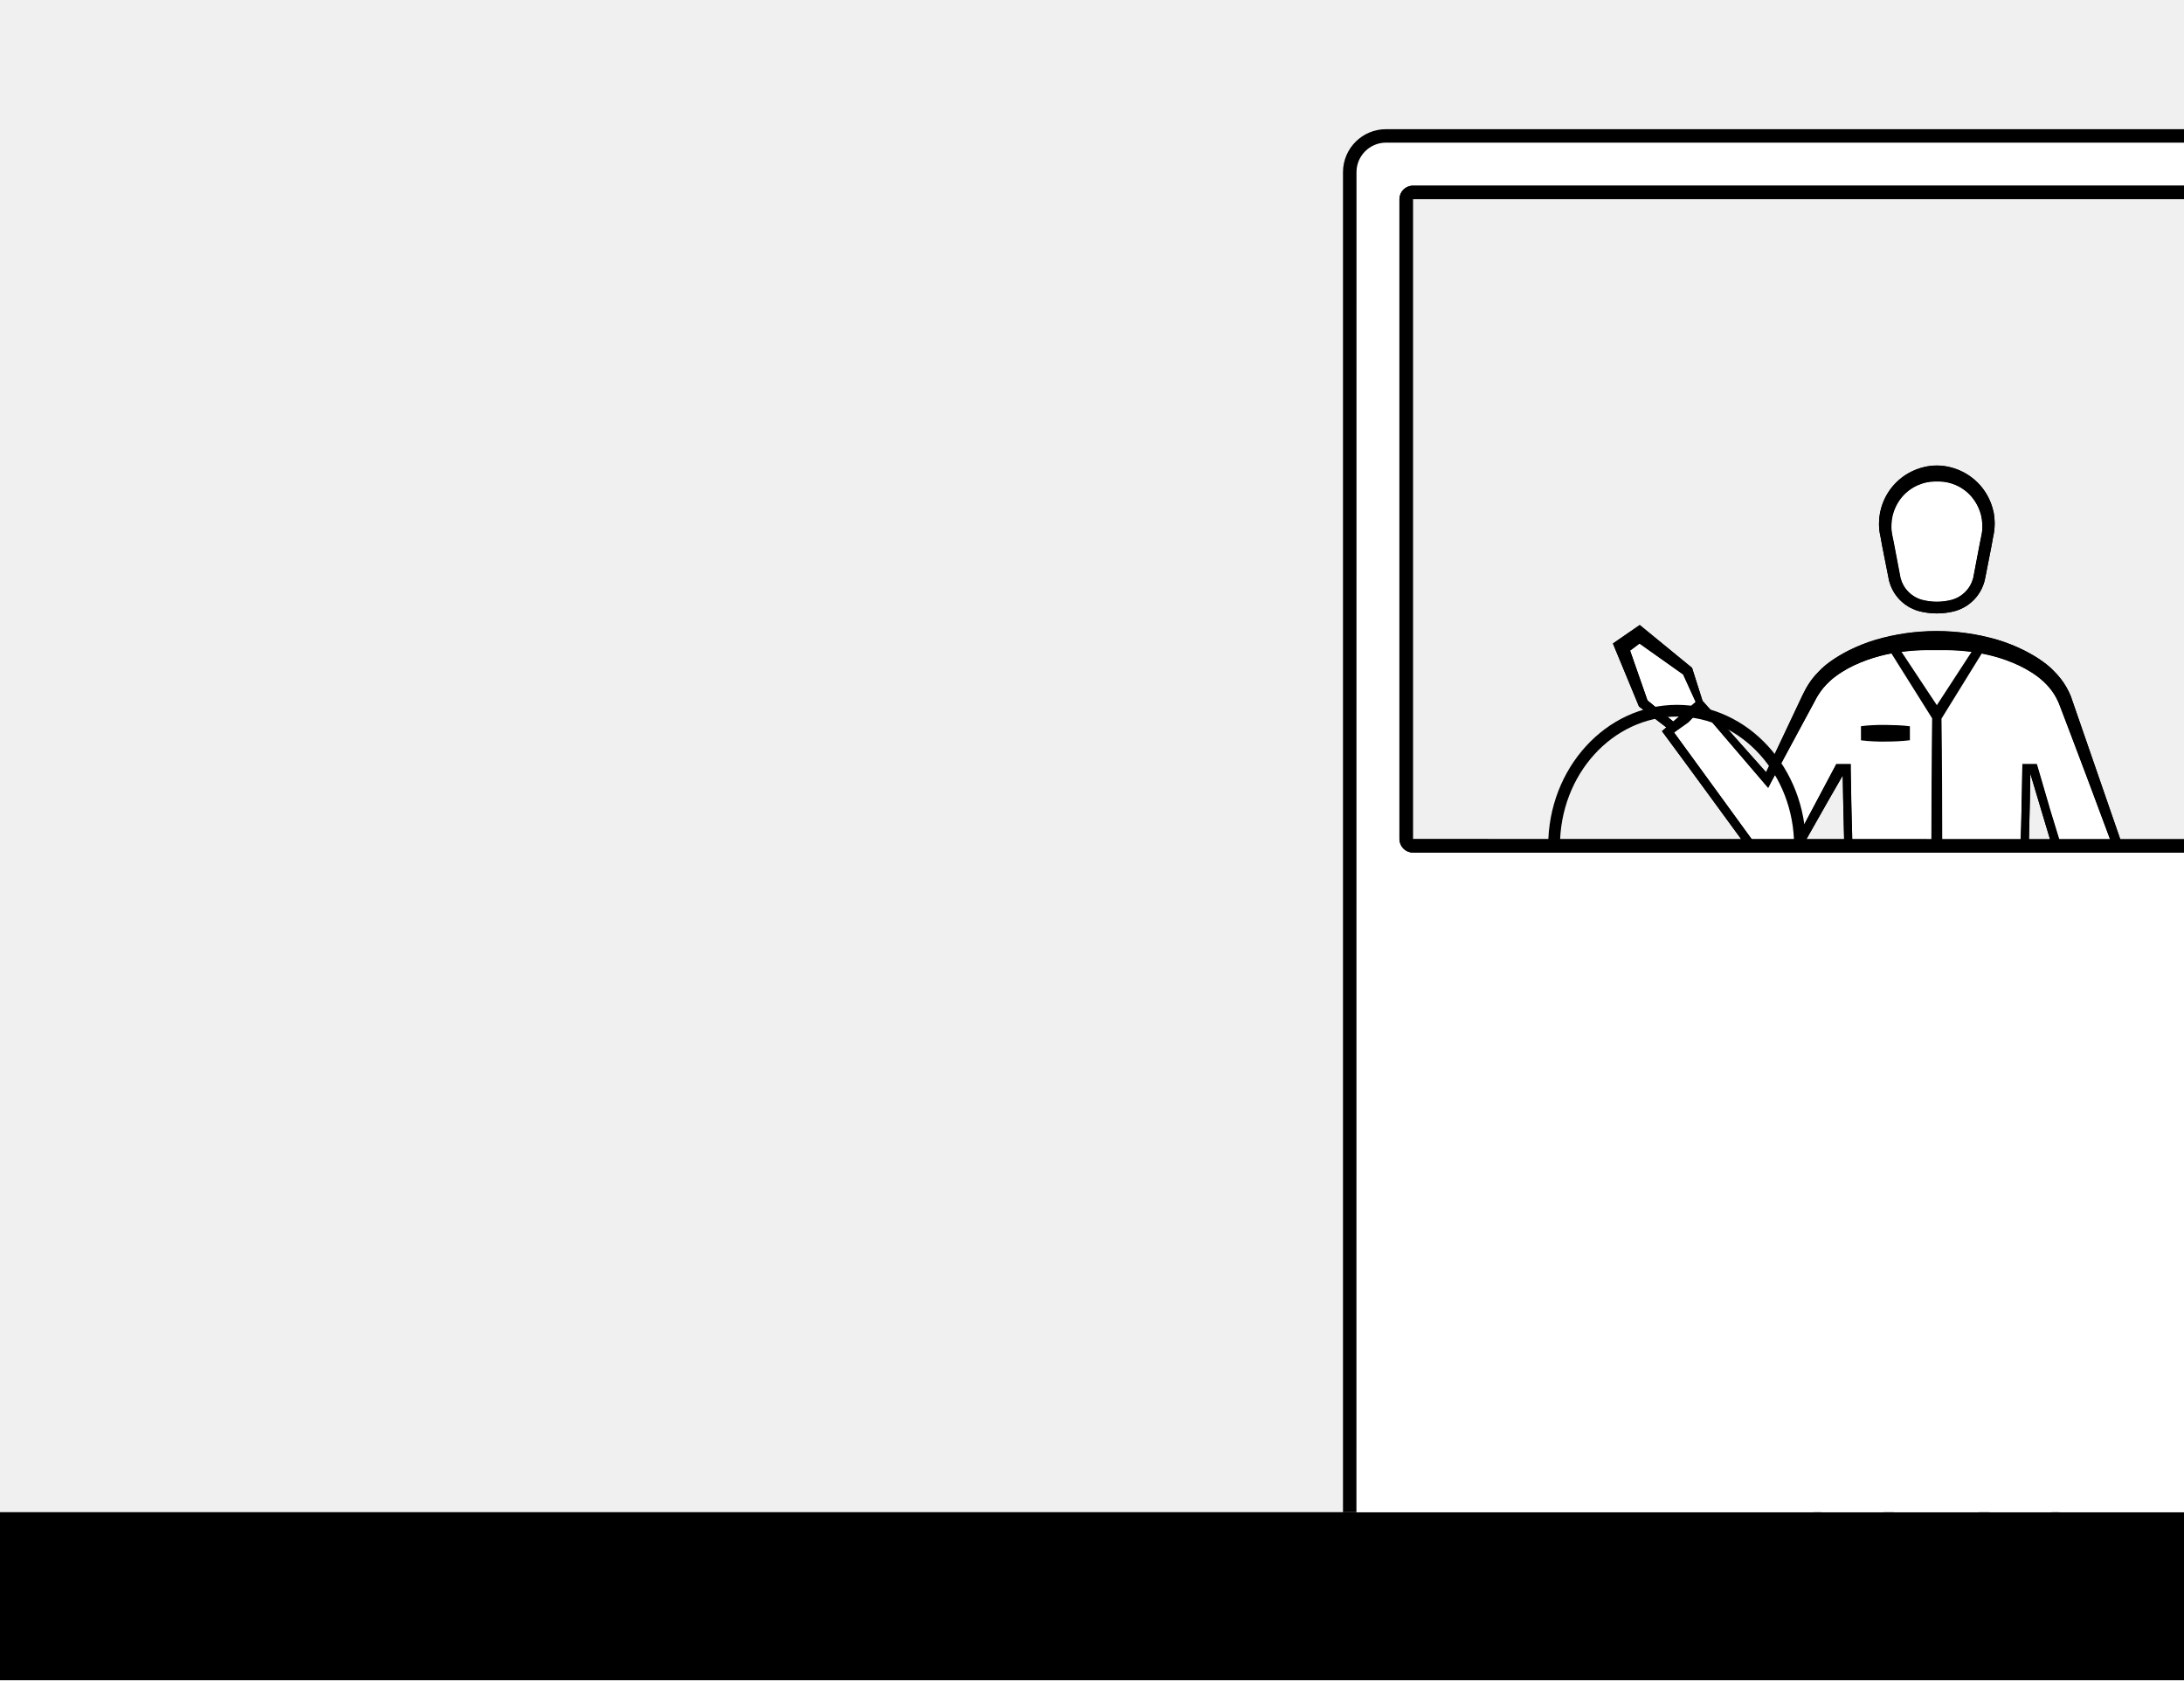
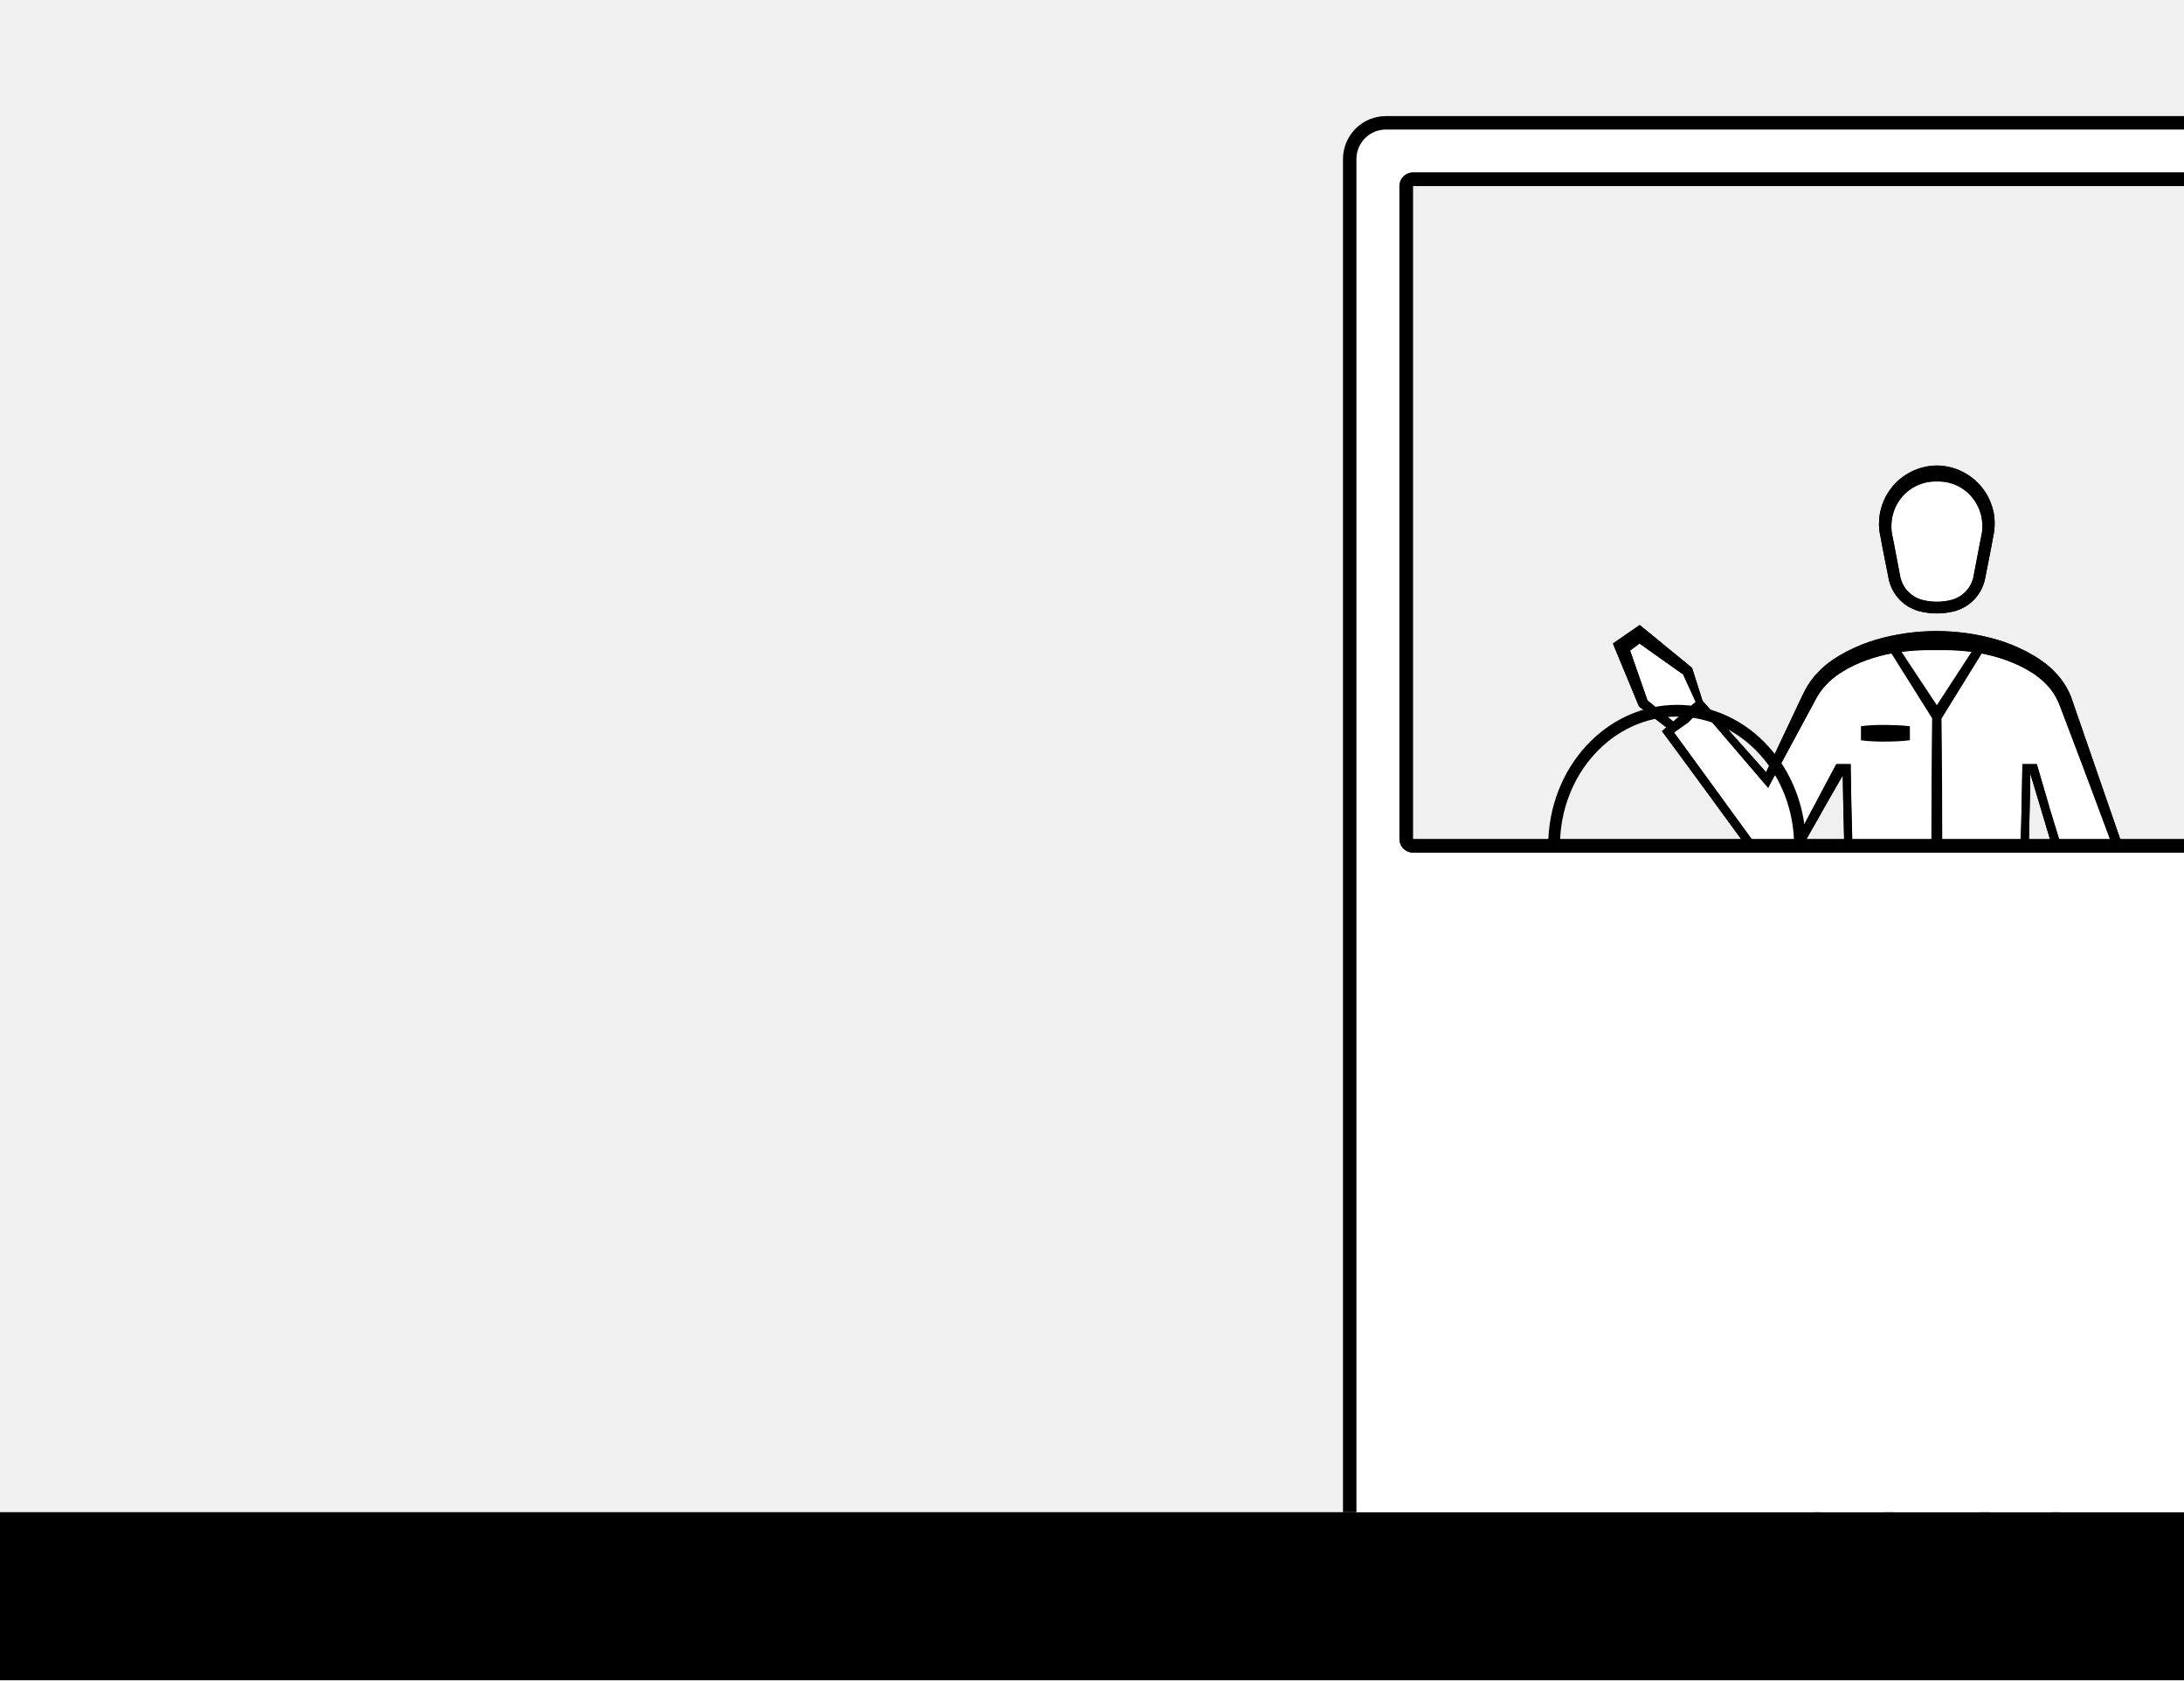
<svg xmlns="http://www.w3.org/2000/svg" id="Capa_1" data-name="Capa 1" viewBox="0 0 1300 1000">
  <defs>
-     <style>.cls-1{fill:#fff;}</style>
+     <style>.cls-1{fill:#fff;}.cls-2,.cls-3{fill:none;stroke:#000;stroke-linejoin:round;}.cls-2{stroke-width:8px;}.cls-3{stroke-width:7px;}</style>
  </defs>
  <path d="M960.1,383l1.27,3.08,13.89,33.55h0l.36.85.59.45,15.73,12-.87.74h0l-1.77,1.48,1.43,1.94c8.25,11.17,16.5,22.31,24.67,33.52l12.27,16.8,6.15,8.4,3.06,4.19,1.54,2.1.77,1c.28.36.64.79,1,1.14a22,22,0,0,0,1.77,1.71,21.36,21.36,0,0,0,5.7,3.55,23.43,23.43,0,0,0,2.26.81,21.42,21.42,0,0,0,5.72.86,20.29,20.29,0,0,0,5.75-.66,21.54,21.54,0,0,0,10-5.71,21.85,21.85,0,0,0,3.48-4.63l2.56-4.52,7.6-13.4,2.65-4.69c2.79-4.91,5.61-9.79,8.44-14.69l.78-1.35.22,11.92V474l1.19,50.91,0-.13,0,.23v-.1L1087.89,602v.2l-2.3,38.47L1084.43,660l-.29,4.82c-.08,1.6-.11,3.21-.17,4.82l-.3,9.66-1.23,38.61-1.08,38.6-.54,19.31c-.12,3.23-.1,6.44-.15,9.66l-.08,9.65-.38,38.62-.65,77.23v1.69h1.65l2.25,0-6.57,10.81-16,6.05-8.48,3.21c-2.81,1.07-5.66,2.11-8.46,3.23l-2.18.84v17.45h3.43l77.62,0h3.48v-3.47l0-10,0-10,.06-19.84v0l11.27-129.51c.13-1.35.22-2.7.39-4l.5-4,1-8.06,2-16.15,4.1-32.28,7-54.86,7,54.86,4.1,32.28,2,16.15,1,8.06.52,4c.16,1.34.24,2.69.37,4L1179,911v0l.06,19.84,0,10,0,10v3.47h3.48l77.62,0h3.42V936.74l-2.17-.84c-2.81-1.12-5.64-2.16-8.47-3.23l-8.47-3.21-16-6.05-6.57-10.81,2.24,0h1.66v-1.69l-.65-77.23-.38-38.62-.09-9.65c0-3.22,0-6.43-.14-9.66l-.55-19.31-1.08-38.6-1.22-38.61-.31-9.66c-.06-1.61-.08-3.22-.17-4.82l-.28-4.82-1.15-19.29-2.3-38.47V602l-10.35-77.06v0l1.2-50.91v-.54l.23-13.1L1215,482l9.8,32.7-2.56,43.74-2.32,39.67v.09l0,.13,2.33,20.15.07.6.75.87h0l5.46,5.91,13.37,14.51,4.77,5.17,1,1.1,2.19,2.38,15.11-9.78-1.43-2.49h0l-13.28-24.15-3.73-6.77-3-5.56,2,0,1,0,.74,0,.32-1.75,2.78-15.38,1.64-9,4.27-24.4,4.28-24.41,2.14-12.21c.18-1,.35-2,.53-3.07a20.9,20.9,0,0,0,.19-3.54,21.48,21.48,0,0,0-1.35-6.93l.1.31-29.61-85.61a43.82,43.82,0,0,0-6-10.38,46.91,46.91,0,0,0-4-4.49c-.36-.37-.69-.67-1-1l-.51-.5-.57-.53c-.38-.36-.76-.67-1.15-1s-.75-.65-1.14-1a74,74,0,0,0-9.9-6.5c-.67-.38-1.34-.74-2-1.1l-1.28-.65-.21-.11a100.8,100.8,0,0,0-15.76-6.26,129.45,129.45,0,0,0-72.71,0,101.08,101.08,0,0,0-15.75,6.26l-.22.11-1.27.65c-.68.36-1.35.72-2,1.1a73.27,73.27,0,0,0-9.89,6.5c-.39.3-.78.62-1.16,1s-.76.64-1.14,1l-.58.53-.5.5c-.35.33-.69.63-1,1a46.91,46.91,0,0,0-4,4.49,37.29,37.29,0,0,0-2.26,3.22c-.1.13-.19.27-.28.41a.51.51,0,0,0-.09.16c-.25.39-.49.79-.73,1.2s-.41.71-.61,1.07c-.38.67-.8,1.47-1.1,2.12l-1,2L1065,430.53l-13.75,29.07-37.84-42.51-6-18.9-.25-.74-.76-.62-28.09-23h0L976.05,372l-2.54,1.75-10.64,7.34Zm10.25,4.21,5.57-4.17,25.94,18.38,7.94,17.4.17.39.19.2h0L1050,466l2.52,2.95,1.81-3.54h0l2.3-4.27,14.82-27.5,8.57-15.88,1.07-2,.26-.5.24-.41.49-.83c.38-.64.8-1.25,1.23-1.85a.23.23,0,0,1,.07-.1,34.15,34.15,0,0,1,2.13-2.82,40.31,40.31,0,0,1,3.37-3.55c.27-.26.66-.59,1-.88l.49-.46.43-.36.66-.55.2-.14,0,0c.38-.31.79-.62,1.21-.93,1.06-.8,2.18-1.56,3.33-2.29a72.23,72.23,0,0,1,7.23-4,91.26,91.26,0,0,1,15.72-5.7,113.28,113.28,0,0,1,28.18-3.53c.5,0,1,0,1.49,0h7.71q.75,0,1.5,0a113.4,113.4,0,0,1,28.18,3.53,91.15,91.15,0,0,1,15.71,5.7,69.06,69.06,0,0,1,7.23,4c1.15.73,2.29,1.49,3.34,2.29.42.31.83.62,1.21.93v0l.2.14.67.55.43.36.49.46c.33.29.71.62,1,.88a41.84,41.84,0,0,1,3.37,3.55,34.65,34.65,0,0,1,5.16,8.22c.18.37.33.74.48,1.12l.23.57.24.64,1,2.62,2,5.25,4,10.49,7.94,21c.78,2.05,1.56,4.11,2.32,6.17,4.51,12,8.93,24,13.42,36l.1.34a16.47,16.47,0,0,1,1.15,5.09,17.93,17.93,0,0,1-.1,2.64l-.46,3-1.88,12.22-3.76,24.44-1.26,8.17-2.51,16.29-1.49,9.14-2.24,13.84h-6.36l1,2.44.06.14,4,9.6,5.41,12.89,6.21,14.77-3.17,1.9-2.06-2-4.29-4.06-16.8-16-1.79-12.46-.82-5.73.1-1.9,4.4-81.55h0l0-.53-.15-.49L1219.66,480l0-.14-7.35-25.17h-8.62l-.06,3.14-.29,16.77-.39,16.76c-.12,5.59-.31,11.19-.47,16.77l-.5,16.77v.22l0,.32,2.24,19.36,2.09,19.36,2.16,19.36,2.33,19.2,0-.56,0,.69,0-.13,1,19c.33,6.41.67,12.84,1.07,19.24.72,12.84,1.67,25.66,2,38.53l2.91,77.1.75,19.27c.15,3.22.16,6.43.24,9.65l.2,9.65.77,38.58c.48,24.9,1.08,49.78,1.66,74.67l-2.44.1h-3.73l1.58,3.49,6.83,15.19.48,1,1.16.46,30.87,12.43-.82,2.91-63.6-.42-3.62,0h-1.31L1186,927c-.17-2.06-.32-4.13-.43-6.19-.1-1.66-.16-3.32-.23-5l-.08-3.43-.09-1.77-.06-1.09h0l-5.76-63.79-2.77-32.45-1.37-16.23-1.29-16.23c-.12-1.36-.19-2.72-.35-4.06l-.49-4-1-8.08-1.9-16.18-3.68-32.36c-2.35-21.59-4.71-43.17-6.72-64.81l-.28-2.81h-13.71l-.28,2.81c-2,21.64-4.36,43.22-6.72,64.81l-3.67,32.36-1.9,16.18-1,8.08-.48,4c-.16,1.34-.23,2.7-.35,4.06l-1.29,16.23-1.37,16.23L1126,845.77l-5.77,63.79h0l0,1.09-.09,1.77-.08,3.43c-.08,1.66-.13,3.32-.23,5-.11,2.06-.25,4.13-.43,6.19l-.84,16.58h-1.31l-3.63,0-63.6.42-.81-2.91L1080,928.72l1.15-.46.48-1,6.83-15.19,1.57-3.49h-3.73l-2.43-.1c.57-24.89,1.18-49.77,1.65-74.67l.78-38.58.19-9.65c.09-3.22.1-6.43.25-9.65l.74-19.27,2.92-77.1c.34-12.87,1.28-25.69,2-38.53.4-6.4.75-12.83,1.07-19.24l1-19v.13l0-.69,0,.56,2.34-19.2L1099,564.2l2.09-19.36,2.24-19.36,0-.32v-.22l-.5-16.77c-.16-5.58-.34-11.18-.47-16.77l-.4-16.76-.29-16.77,0-3.14H1093l-23.25,43.77,0,.05a16.7,16.7,0,0,1-2.12,2.7,16.43,16.43,0,0,1-7.55,4.43,16.2,16.2,0,0,1-12.17-1.57,16.38,16.38,0,0,1-4-3.22c-.26-.29-.44-.49-.69-.81l0-.07-.71-1-1.53-2.1-3.06-4.2-6.1-8.4-12.23-16.8-23-31.58,1.17-1.06,2.39-2.17-2.54-2.08h0l-16.86-13.81Z" />
  <path class="cls-1" d="M997.55,430.64l2.54,2.08-2.39,2.17L996.53,436l23,31.58,12.23,16.8,6.1,8.4,3.06,4.2,1.53,2.1.71,1,0,.07c.25.32.43.52.69.81a16.38,16.38,0,0,0,4,3.22,16.2,16.2,0,0,0,12.17,1.57,16.43,16.43,0,0,0,7.55-4.43,16.7,16.7,0,0,0,2.12-2.7l0-.05L1093,454.73h8.62l0,3.14.29,16.77.4,16.76c.13,5.59.31,11.19.47,16.77l.5,16.77v.22l0,.32-2.24,19.36L1099,564.2l-2.16,19.36-2.34,19.2-1,19c-.32,6.41-.67,12.84-1.07,19.24-.72,12.84-1.66,25.66-2,38.53l-2.92,77.1-.74,19.27c-.15,3.22-.16,6.43-.25,9.65l-.19,9.65-.78,38.58c-.47,24.9-1.08,49.78-1.65,74.67l2.43.1h3.73l-1.57,3.49-6.83,15.19-.48,1-1.15.46-30.88,12.43.81,2.91,63.6-.42,3.63,0h1.31l.84-16.58c.18-2.06.32-4.13.43-6.19.1-1.66.15-3.32.23-5l.08-3.43.09-1.77,0-1.09h0l5.77-63.79,2.77-32.45,1.37-16.23,1.29-16.23c.12-1.36.19-2.72.35-4.06l.48-4,1-8.08,1.9-16.18,3.67-32.36c2.36-21.59,4.72-43.17,6.72-64.81l.28-2.81h13.71l.28,2.81c2,21.64,4.37,43.22,6.72,64.81l3.68,32.36,1.9,16.18,1,8.08.49,4c.16,1.34.23,2.7.35,4.06l1.29,16.23,1.37,16.23,2.77,32.45,5.76,63.79h0l.06,1.09.09,1.77.08,3.43c.07,1.66.13,3.32.23,5,.11,2.06.26,4.13.43,6.19l.84,16.58h1.31l3.62,0,63.6.42.82-2.91-30.87-12.43-1.16-.46-.48-1L1216.81,912l-1.58-3.49H1219l2.44-.1c-.58-24.89-1.18-49.77-1.66-74.67L1219,795.2l-.2-9.65c-.08-3.22-.09-6.43-.24-9.65l-.75-19.27-2.91-77.1c-.34-12.87-1.29-25.69-2-38.53-.4-6.4-.74-12.83-1.07-19.24l-1-19-2.33-19.2-2.16-19.36-2.09-19.36L1202,525.48l0-.32v-.22l.5-16.77c.16-5.58.35-11.18.47-16.77l.39-16.76.29-16.77.06-3.14h8.62l7.35,25.17,0,.14,10.3,33.57.15.49,0,.53h0l-4.4,81.55-.1,1.9.82,5.73,1.79,12.46,16.8,16,4.29,4.06,2.06,2,3.17-1.9-6.21-14.77-5.41-12.89-4-9.6-.06-.14-1-2.44h6.36l2.24-13.84,1.49-9.14,2.51-16.29,1.26-8.17,3.76-24.44,1.88-12.22.46-3a17.93,17.93,0,0,0,.1-2.64,16.47,16.47,0,0,0-1.15-5.09l-.1-.34c-4.49-12-8.91-24-13.42-36-.76-2.06-1.54-4.12-2.32-6.17l-7.94-21-4-10.49-2-5.25-1-2.62-.24-.64-.23-.57c-.15-.38-.3-.75-.48-1.12a34.65,34.65,0,0,0-5.16-8.22,41.84,41.84,0,0,0-3.37-3.55c-.28-.26-.66-.59-1-.88l-.49-.46-.43-.36-.67-.55-.2-.14v0c-.38-.31-.79-.62-1.21-.93-1-.8-2.19-1.56-3.34-2.29a69.06,69.06,0,0,0-7.23-4,91.15,91.15,0,0,0-15.71-5.7,113.4,113.4,0,0,0-28.18-3.53q-.75,0-1.5,0h-7.71c-.49,0-1,0-1.49,0a113.28,113.28,0,0,0-28.18,3.53,91.26,91.26,0,0,0-15.72,5.7,72.23,72.23,0,0,0-7.23,4c-1.15.73-2.27,1.49-3.33,2.29-.42.31-.83.62-1.21.93l0,0-.2.14-.66.55-.43.36-.49.46c-.33.29-.72.62-1,.88a40.31,40.31,0,0,0-3.37,3.55,34.15,34.15,0,0,0-2.13,2.82.23.23,0,0,0-.07.1c-.43.6-.85,1.21-1.23,1.85l-.49.83-.24.41-.26.5-1.07,2-8.57,15.88-14.82,27.5-2.3,4.27h0l-1.81,3.54L1050,466l-39.79-46.57h0l-.19-.2-.17-.39-7.94-17.4-25.94-18.38-5.57,4.17,10.33,29.61,16.86,13.81Z" />
  <path d="M1118.45,311.87a34.09,34.09,0,0,0,.24,3.88c.09.69.18,1.31.29,1.91l.38,1.81c.6,3.52,1.31,7.11,2,10.58l3.07,15.47.22.79A25.12,25.12,0,0,0,1135.87,361a25.94,25.94,0,0,0,5.71,2.54c1.1.33,2.08.54,3,.72s1.9.36,2.9.49a43,43,0,0,0,10.79,0c1-.13,2-.29,2.91-.49s1.88-.39,3-.72a26.23,26.23,0,0,0,5.72-2.54,25.34,25.34,0,0,0,8.76-8.88,25.71,25.71,0,0,0,2.46-5.78l.2-.75.47-2.2,2.61-13.27c.68-3.48,1.4-7.09,2-10.64l.37-1.79c.1-.6.19-1.22.28-1.91a31.83,31.83,0,0,0,.24-3.85c0-.43,0-.83,0-1.24,0-.85-.06-1.73-.15-2.6l-.4-2.85c0-.23-.1-.46-.16-.68l-.07-.28a35.12,35.12,0,0,0-6.54-13.89,34.54,34.54,0,0,0-12-9.7,33.63,33.63,0,0,0-30.14,0,34.35,34.35,0,0,0-12,9.7,35,35,0,0,0-6.55,13.9l-.07.27c-.06.22-.11.45-.15.68l-.4,2.85c-.09.87-.12,1.75-.15,2.6C1118.48,311.07,1118.47,311.47,1118.45,311.87Zm7.36.06c0-.36.07-.77.1-1.18.06-.63.1-1.23.2-1.83l.43-2.25c0-.13.07-.27.11-.41a2.76,2.76,0,0,0,.08-.27,27.13,27.13,0,0,1,5.54-10.45,26.14,26.14,0,0,1,19.24-9H1153l1.42,0a25.53,25.53,0,0,1,9.62,2.14,25.84,25.84,0,0,1,9.36,6.86A26.88,26.88,0,0,1,1179,306c0,.1.07.19.1.28s.08.28.11.42l.43,2.27c.09.57.14,1.17.19,1.8,0,.41.06.82.11,1.23a27.86,27.86,0,0,1-.05,3c0,.5-.09,1-.16,1.51l-.24,1.57c-.15.87-.35,1.76-.54,2.62s-.39,1.8-.54,2.71l-3.91,20.5-.15.51a18.42,18.42,0,0,1-1.74,4.19,18.31,18.31,0,0,1-10.5,8.25c-.78.23-1.68.43-2.3.55s-1.55.29-2.44.41a36.14,36.14,0,0,1-9,0c-.87-.12-1.67-.25-2.43-.41s-1.52-.32-2.29-.55a18.31,18.31,0,0,1-10.5-8.25,19,19,0,0,1-1.75-4.18l-.16-.56-3.89-20.47c-.15-.9-.35-1.82-.54-2.7s-.39-1.74-.54-2.62l-.25-1.58c-.06-.49-.12-1-.16-1.5A28.51,28.51,0,0,1,1125.81,311.93Z" />
  <path class="cls-1" d="M1125.85,315c0,.5.1,1,.16,1.5l.25,1.58c.15.88.34,1.77.54,2.62s.39,1.8.54,2.7l3.89,20.47.16.56a19,19,0,0,0,1.75,4.18,18.31,18.31,0,0,0,10.5,8.25c.77.23,1.67.43,2.29.55s1.56.29,2.43.41a36.14,36.14,0,0,0,9,0c.89-.12,1.68-.25,2.44-.41s1.52-.32,2.3-.55a18.31,18.31,0,0,0,10.5-8.25,18.42,18.42,0,0,0,1.74-4.19l.15-.51,3.91-20.5c.15-.91.35-1.83.54-2.71s.39-1.75.54-2.62l.24-1.57c.07-.5.12-1,.16-1.51a27.86,27.86,0,0,0,.05-3c-.05-.41-.08-.82-.11-1.23,0-.63-.1-1.23-.19-1.8l-.43-2.27c0-.14-.08-.28-.11-.42s-.07-.18-.1-.28a26.88,26.88,0,0,0-5.53-10.44,25.84,25.84,0,0,0-9.36-6.86,25.53,25.53,0,0,0-9.62-2.14l-1.42,0h-1.53a26.14,26.14,0,0,0-19.24,9,27.13,27.13,0,0,0-5.54,10.45,2.76,2.76,0,0,1-.08.27c0,.14-.08.28-.11.41l-.43,2.25c-.1.6-.14,1.2-.2,1.83,0,.41-.06.82-.1,1.18A28.51,28.51,0,0,0,1125.85,315Z" />
  <path d="M1136.84,432.25c-2.43-.33-4.86-.5-7.28-.61s-4.86-.17-7.28-.19l-3.64,0c-1.22,0-2.43.06-3.64.13-2.43.12-4.86.29-7.28.63v8.39c2.42.34,4.85.51,7.28.63,1.21.07,2.42.09,3.64.13l3.64,0c2.42,0,4.85-.06,7.28-.18s4.85-.29,7.28-.62Z" />
  <path d="M960.06,383l1.27,3.07,13.89,33.57h0l.36.85.59.44,15.69,12,0,0-.87.73h0l-.87.73-.9.75,1.43,1.94c8.25,11.17,16.5,22.31,24.67,33.53l12.28,16.8,6.14,8.4,3.07,4.2,1.54,2.1.77,1c.27.36.64.79,1,1.14a20.53,20.53,0,0,0,1.77,1.72,21.48,21.48,0,0,0,5.71,3.54,17.87,17.87,0,0,0,2.26.81,20.89,20.89,0,0,0,5.71.86,20,20,0,0,0,5.76-.65,21.71,21.71,0,0,0,10-5.71,22.17,22.17,0,0,0,3.48-4.64l2.56-4.52,7.6-13.41,2.65-4.68c2.79-4.92,5.62-9.8,8.45-14.7l.78-1.35.21,11.93v.54l1.19,50.91v0l-10.35,77.1h0v.19l-2.3,38.47-1.15,19.3-.29,4.82c-.08,1.6-.1,3.21-.17,4.82l-.29,9.66L1082.43,718l-1.08,38.61-.54,19.31c-.12,3.23-.1,6.44-.15,9.66l-.08,9.66-.38,38.62-.65,77.27v1.69h1.66l2.24,0-6.57,10.81-16.05,6.06-8.47,3.21c-2.82,1.07-5.67,2.12-8.47,3.22l-2.18.85v17.45h3.43l77.65,0h3.48V951l0-10,0-10,.06-19.84,0,.16,0-.27v.11l11.27-129.56c.13-1.35.22-2.7.38-4l.51-4.05,1-8.07,2.06-16.14,4.1-32.3,7-54.88,7,54.88,4.11,32.3,2,16.14,1,8.07.5,4.05c.17,1.34.26,2.69.39,4L1179,911.17v0l.06,19.84,0,10,0,10v3.47h3.48l77.64,0h3.42V936.93l-2.18-.85c-2.81-1.1-5.64-2.15-8.47-3.22l-8.48-3.21-16-6.06-6.57-10.81,2.24,0h1.66v-1.69l-.65-77.27-.38-38.62-.08-9.66c-.05-3.22,0-6.43-.15-9.66l-.54-19.31L1222.89,718l-1.23-38.63-.31-9.66c-.06-1.61-.08-3.22-.16-4.82l-.29-4.82-1.15-19.3-2.3-38.47v-.19h0L1207.09,525v0l1.19-50.91v-.54l.23-13.1,6.5,21.63,9.81,32.72-2.57,43.74-2.32,39.69h0v.08l0,.13h0l2.34,20.14.07.61.75.87h0l5.46,5.92L1242,640.5l4.77,5.18,1,1.09,2.19,2.38,15.11-9.78-1.43-2.49h0l-13.28-24.16-3.73-6.77-3-5.48,0-.07,2,0,1,0h.74l.31-1.75,2.79-15.39,1.64-9,4.27-24.41,4.29-24.41,2.14-12.21c.16-1,.35-2,.52-3.07a21.31,21.31,0,0,0-1.16-10.48l.1.31-29.62-85.63a43.62,43.62,0,0,0-6-10.38,49.78,49.78,0,0,0-4-4.5c-.36-.36-.7-.67-1-1l-.52-.5-.57-.52c-.38-.36-.76-.68-1.14-1s-.77-.64-1.15-.94a73.21,73.21,0,0,0-9.91-6.51l-2-1.1c-.42-.22-.85-.44-1.28-.64a1.57,1.57,0,0,0-.21-.12,99.63,99.63,0,0,0-15.76-6.26,129.31,129.31,0,0,0-72.74,0,99.63,99.63,0,0,0-15.76,6.26l-.21.12c-.43.2-.86.42-1.28.64l-2,1.1a73.11,73.11,0,0,0-9.9,6.51c-.38.3-.76.61-1.15.94s-.76.65-1.14,1l-.57.52-.52.5c-.34.33-.68.64-1,1a48.28,48.28,0,0,0-4,4.5,37.14,37.14,0,0,0-2.26,3.21l-.28.42a.51.51,0,0,0-.09.16c-.25.39-.49.78-.73,1.19l-.61,1.07c-.38.69-.8,1.48-1.1,2.13l-1,2L1065,430.57l-13.75,29.07-37.85-42.52-6-18.9-.25-.73-.76-.63-28.1-23h0L976,372l-2.54,1.74-10.65,7.35ZM1173.54,388l-20.66,31.7-21-31.71a119.87,119.87,0,0,1,15.4-1.05H1158A120.1,120.1,0,0,1,1173.54,388Zm52.4,212.52h13.46l3.51,8.37,5.42,12.89,6.21,14.77-3.17,1.9-2.06-2-4.29-4.08-16.81-16-1.78-12.46Zm-15.87-3.81c-11.72-.74-44.37-2.69-54.44-3.3l.23-19.17.14-21.37.12-42.74-.12-42.74-.14-21.37-.21-18.31,23.94-38.72q3.33.63,6.61,1.5a90.4,90.4,0,0,1,15.72,5.69,68.32,68.32,0,0,1,7.23,4c1.15.73,2.29,1.48,3.34,2.29.42.31.83.61,1.21.92v0l.2.15c.24.19.47.37.67.55l.43.36.49.45c.33.29.71.62,1,.89a39,39,0,0,1,3.37,3.55,35,35,0,0,1,5.16,8.22c.18.37.33.74.48,1.11l.23.58.25.63,1,2.62,2,5.25,4,10.51,7.94,21q1.17,3.08,2.32,6.17c4.5,12,8.93,24,13.42,36l.1.33a16.31,16.31,0,0,1,1.14,5.09,16.65,16.65,0,0,1-.09,2.64l-.45,3-1.89,12.22-3.76,24.46-1.26,8.17-2.51,16.29-1.49,9.15-2,12.36-10.53-1.08-8,.8,4.33-80.19h0l0-.54-.15-.48-10.3-33.59,0-.14-7.36-25.17h-8.62l-.05,3.14-.29,16.78-.39,16.77c-.13,5.58-.32,11.18-.48,16.77L1202,525v.22l0,.33,2.24,19.35,2.1,19.37,2.16,19.37ZM1185.2,911.82l31.44,0,.19.42,6.84,15.19.48,1,1.15.47,30.89,12.43-.81,2.91-63.63-.42-3.62,0h-1.31l-.84-16.58c-.17-2.07-.32-4.13-.43-6.19-.1-1.66-.16-3.32-.23-5l-.08-3.44Zm-96.71.4.19-.42,31.44,0,0,.79-.08,3.44c-.07,1.66-.13,3.32-.23,5-.11,2.06-.26,4.12-.43,6.19l-.84,16.58h-1.31l-3.63,0-63.62.42-.81-2.91L1080,928.91l1.15-.47.48-1Zm5.91-307.66,116.51,0,.91,17.32c.33,6.41.67,12.84,1.07,19.25.72,12.84,1.67,25.67,2,38.53l2.91,77.12.75,19.29c.15,3.21.16,6.43.24,9.65l.2,9.64.77,38.61c.45,23.77,1,47.55,1.58,71.31l-18.38-1-18.28,1-5.37-59.32-2.76-32.46-1.38-16.24L1173.9,781c-.12-1.35-.19-2.72-.36-4.06l-.48-4-1-8.09-1.91-16.18-3.67-32.37c-2.36-21.6-4.72-43.19-6.73-64.83l-.27-2.82h-2.89l-4,0-4,0h-2.89l-.28,2.82c-2,21.64-4.36,43.23-6.72,64.83l-3.68,32.37-1.9,16.18-1,8.09-.49,4c-.16,1.34-.23,2.71-.34,4.06l-1.3,16.24-1.37,16.24L1126,845.94l-5.37,59.29-17.75-1L1084,905.3c.56-23.78,1.14-47.57,1.58-71.35l.78-38.61.2-9.64c.08-3.22.09-6.44.24-9.65l.75-19.29,2.92-77.12c.33-12.86,1.28-25.69,2-38.53.39-6.41.74-12.84,1.07-19.25ZM996.52,436l8.59-6.13,7.34-7.7L1049.94,466l2.51,2.95,1.82-3.53h0l2.3-4.27,14.83-27.51,8.57-15.88,1.07-2,.27-.49.23-.42c.16-.26.32-.54.49-.83.38-.63.8-1.24,1.23-1.84,0,0,0-.07.07-.11a34,34,0,0,1,2.13-2.81,40.36,40.36,0,0,1,3.36-3.55c.29-.27.67-.6,1-.89l.5-.45.42-.36c.2-.18.43-.36.67-.55l.2-.15v0c.38-.31.79-.61,1.21-.92,1.06-.81,2.19-1.56,3.34-2.29a67.34,67.34,0,0,1,7.23-4,90.4,90.4,0,0,1,15.72-5.69c2.22-.59,4.47-1.09,6.73-1.52l24.24,38.62-.21,18.43-.14,21.37-.12,42.74.12,42.74.14,21.37.22,19.15-54.85,3.34,1.58-13,2.16-19.37,2.1-19.37,2.23-19.35,0-.33V525l-.5-16.77c-.16-5.59-.36-11.19-.47-16.77l-.4-16.77-.29-16.78,0-3.14H1093l-23.26,43.77,0,.06a16.82,16.82,0,0,1-2.12,2.7,16.48,16.48,0,0,1-7.55,4.43,16.23,16.23,0,0,1-12.19-1.57,16.28,16.28,0,0,1-4-3.22c-.26-.29-.44-.49-.69-.81l-.05-.07-.71-1-1.53-2.1-3.06-4.19-6.11-8.41-12.22-16.81Zm-26.21-48.76,5.57-4.17,25.94,18.38,7.43,16.28-13.32,11.64-15.29-12.51Z" />
  <path d="M1118.45,311.88a36.21,36.21,0,0,0,.24,3.87c.09.7.18,1.32.29,1.91l.38,1.82c.61,3.52,1.32,7.11,2,10.58l3.06,15.48.23.79a24.83,24.83,0,0,0,2.46,5.78,25.17,25.17,0,0,0,8.76,8.88,25.48,25.48,0,0,0,5.71,2.54c1.1.33,2.08.55,3,.73s1.91.35,2.91.48a43,43,0,0,0,10.79,0c1-.13,2-.3,2.91-.48s1.88-.4,3-.73a25.48,25.48,0,0,0,5.71-2.54,25.17,25.17,0,0,0,8.76-8.88,24.83,24.83,0,0,0,2.46-5.78l.21-.75.47-2.2,2.6-13.28c.69-3.48,1.41-7.08,2-10.64l.36-1.79c.11-.6.21-1.22.29-1.91a34.05,34.05,0,0,0,.25-3.85c0-.44,0-.84,0-1.24,0-.85-.06-1.73-.15-2.61l-.4-2.84c0-.24-.1-.46-.15-.69l-.08-.28A34.78,34.78,0,0,0,1160.62,278a31.45,31.45,0,0,0-15.5,0,34.64,34.64,0,0,0-25.85,26.26l-.07.28c-.06.22-.11.45-.15.67l-.4,2.85c-.09.88-.12,1.76-.15,2.61C1118.48,311.07,1118.47,311.48,1118.45,311.88Zm45.64-23.2a25.9,25.9,0,0,1,9.37,6.87A27.09,27.09,0,0,1,1179,306c0,.09,0,.18.08.28a2.58,2.58,0,0,1,.12.42l.43,2.26c.09.58.14,1.18.19,1.81,0,.41.06.82.11,1.22a27.78,27.78,0,0,1,0,3c0,.51-.09,1-.16,1.52l-.25,1.56c-.14.88-.34,1.77-.53,2.63s-.39,1.79-.55,2.71l-3.9,20.51-.15.51a18,18,0,0,1-1.75,4.19,18.31,18.31,0,0,1-10.5,8.25c-.78.23-1.68.43-2.29.56s-1.56.28-2.44.4a35,35,0,0,1-9,0c-.87-.12-1.67-.25-2.43-.41s-1.52-.32-2.3-.55a18.31,18.31,0,0,1-10.49-8.26,17.86,17.86,0,0,1-1.75-4.17l-.16-.57-3.9-20.47c-.15-.9-.35-1.82-.54-2.7s-.39-1.75-.54-2.62l-.25-1.58c-.06-.49-.12-1-.15-1.51a28.4,28.4,0,0,1,0-3c0-.36.08-.77.11-1.18,0-.63.1-1.23.19-1.83l.43-2.25a2.77,2.77,0,0,1,.12-.41c0-.1,0-.19.08-.28a27.09,27.09,0,0,1,5.54-10.44,25.9,25.9,0,0,1,9.37-6.87,25.45,25.45,0,0,1,9.87-2.14h1.53l1.42,0A25.73,25.73,0,0,1,1164.09,288.68Z" />
  <polygon points="1243.55 600.39 1243.59 600.46 1246.93 600.46 1246.55 600.45 1245.59 600.43 1243.55 600.39" />
  <polygon points="990.16 434.43 990.17 434.44 991.04 433.71 991.04 433.7 991.91 432.97 991.86 432.94 990.16 434.43" />
  <rect y="900" width="1300" height="100" />
-   <path class="cls-1" d="M837,118.5V499.37a4.06,4.06,0,0,0,4,4.06h459V900H803.4V102.45A21.56,21.56,0,0,1,825,80.89h475v33.56H841A4.05,4.05,0,0,0,837,118.5Z" />
-   <path d="M807.4,900h-8V102.45A25.59,25.59,0,0,1,825,76.89h475v8H825a17.58,17.58,0,0,0-17.56,17.56Z" />
-   <path d="M1300,507.43H841a8.07,8.07,0,0,1-8-8.06V118.5a8.06,8.06,0,0,1,8-8h459v8H841l0,380.92,459,.06Z" />
-   <path d="M1300,507.43H841a8.07,8.07,0,0,1-8-8.06V118.5a8.06,8.06,0,0,1,8-8h459v8H841l0,380.92,459,.06Z" />
-   <path d="M1074.92,503.43h-7c0-42.42-31.26-76.93-69.68-76.93S928.55,461,928.55,503.43h-7c0-46.28,34.4-83.93,76.69-83.93S1074.92,457.15,1074.92,503.43Z" />
+   <path class="cls-1" d="M837,110.7V499.37a4.06,4.06,0,0,0,4,4.06h459V900H803.4V94.65A21.56,21.56,0,0,1,825,73.09h475v33.56H841A4.05,4.05,0,0,0,837,110.7Z" />
+   <path class="cls-2" d="M1300,73.09H825A21.56,21.56,0,0,0,803.4,94.65V900" />
+   <path class="cls-2" d="M1300,503.43H841a4.05,4.05,0,0,1-4-4.06V110.7a4.05,4.05,0,0,1,4-4.06h459" />
+   <path class="cls-2" d="M1300,503.43H841a4.06,4.06,0,0,1-4-4.06V110.7a4.05,4.05,0,0,1,4-4h459" />
+   <path class="cls-3" d="M925.05,503.43c0-44.42,32.77-80.43,73.19-80.43s73.18,36,73.18,80.43" />
</svg>
